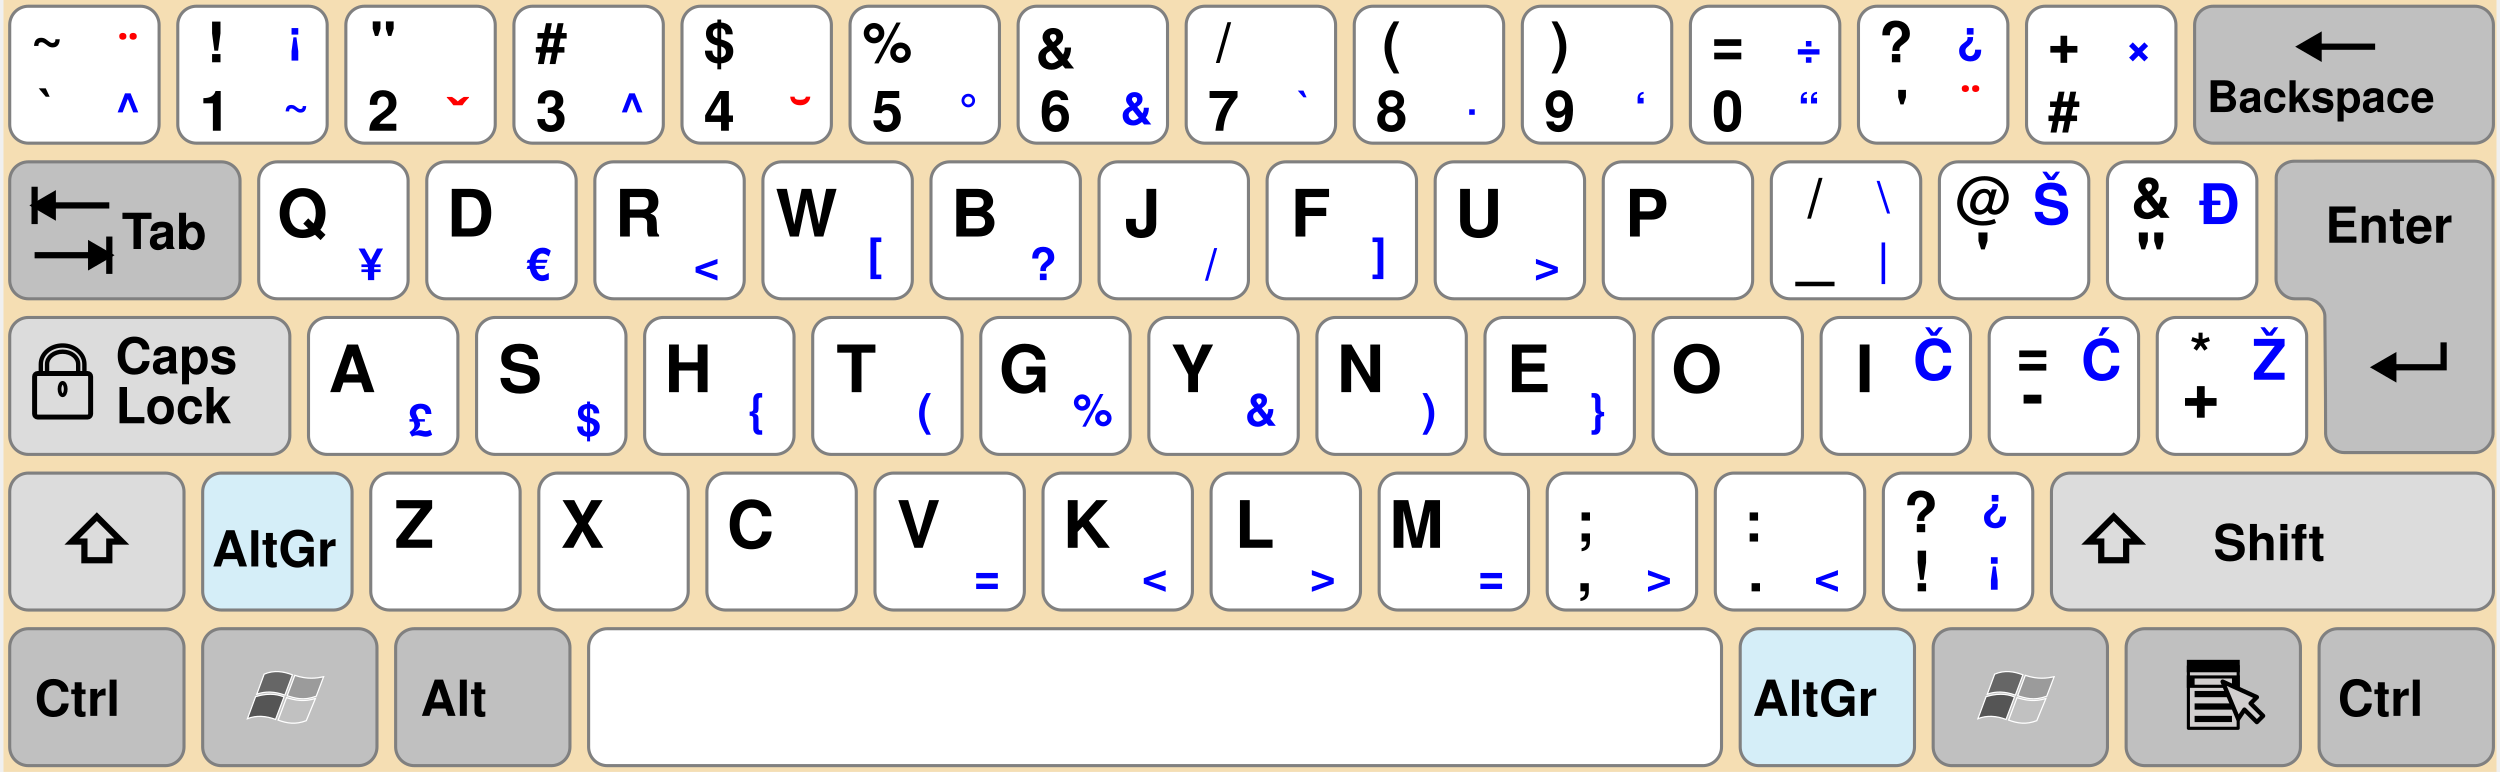
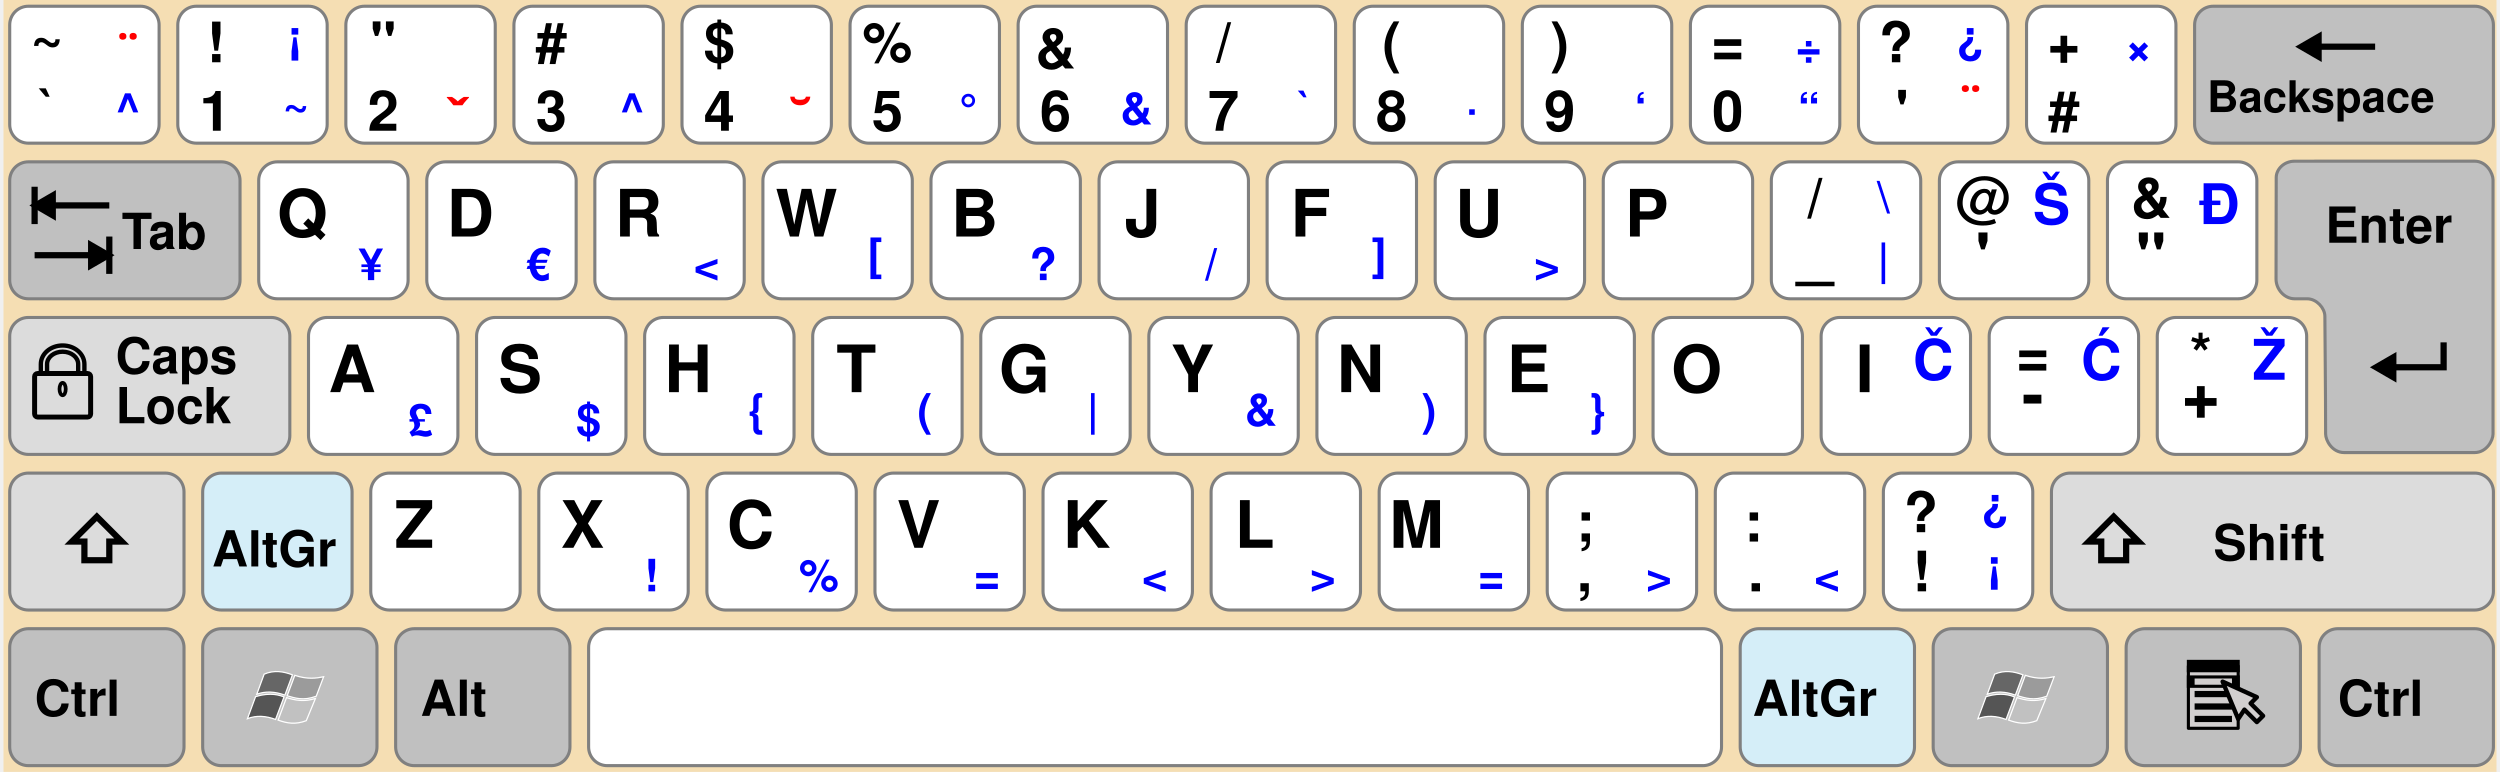
<svg xmlns="http://www.w3.org/2000/svg" xmlns:xlink="http://www.w3.org/1999/xlink" id="svg2" version="1.0" xml:space="preserve" width="800" height="247" viewBox="0 0 801 248" style="display:inline">
  <defs id="defs4">
    <marker id="TriangleOutM" style="overflow:visible" orient="auto" refY="0" refX="0">
      <path id="path4356" style="fill-rule:evenodd;stroke:black;stroke-width:1pt;marker-start:none" d="M 5.77,0 -2.88,5 -2.88,-5 5.77,0 z" transform="scale(0.4,0.4)" />
    </marker>
    <style id="style6" type="text/css">
    

      text            { writing-mode:lr-tb;font-weight:bold;font-family:Nimbus Sans L, Arial, sans-serif ;}

      #T_others       { font-size:16px; text-align:start ;text-anchor:start ;}
      #T_alterninsc   { font-size:14px; fill:dimgray    ;fill-opacity:1 ;stroke:none; text-align:start ;text-anchor:start ;}
      #T_stdletters   { font-size:21px; fill:black      ;fill-opacity:1 ;stroke:none; text-align:center;text-anchor:middle;}
      #T_stdspecial   { font-size:18px; fill:black      ;fill-opacity:1 ;stroke:none; text-align:center;text-anchor:middle;}
      #T_intodisuse   { font-size:18px; fill:dimgray    ;fill-opacity:1 ;stroke:none; text-align:center;text-anchor:middle;}
      #T_AltGr        { font-size:18px; fill:blue       ;fill-opacity:1 ;stroke:none; text-align:center;text-anchor:middle;}
      #T_AltGrSh      { font-size:18px; fill:dodgerblue ;fill-opacity:1 ;stroke:none; text-align:center;text-anchor:middle;}
      #T_UpAltGr      { font-size:18px; fill:skyblue    ;fill-opacity:1 ;stroke:none; text-align:center;text-anchor:middle;}
      .T_DeadKey      { font-size:21px; fill:red        ;font-family:sans ;}

      #T_Lx_AltGr     { font-size:18px; fill:purple     ;fill-opacity:1 ;stroke:none; text-align:center;text-anchor:middle;}
      #T_Lx_AltGrSh   { font-size:18px; fill:blueviolet ;fill-opacity:1 ;stroke:none; text-align:center;text-anchor:middle;}
      .T_Lx_UpAltGr   { font-size:18px; fill:violet     ;font-family:Sans ;}
      .T_Lx_DeadKey   { font-size:21px; fill:darkorange ;fill-opacity:1 ;stroke:darkorange;stroke-width:0.6;}

      .T_size_s       { font-size:12px; fill:black      ;fill-opacity:1 ;stroke:none; text-align:start ;text-anchor:start ; }
      .T_size_L       { font-size:21px; }

      #GlyphKey       { fill:white      ;stroke:grey   ;stroke-width:1;}
      #ModifKey       { fill:gainsboro  ;stroke:grey   ;stroke-width:1;}
      #OtherKey       { fill:silver     ;stroke:grey   ;stroke-width:1;}
      .K_AltGr        { fill:#D5EEF8    ;stroke:grey   ;stroke-width:1;}

     
    </style>
  </defs>
  <g id="layer1" style="display:inline">
    <rect id="Bckgrd" x="0" y="0" width="801" height="248" style="fill:wheat;stroke:none" />
  </g>
  <g id="layer2" style="display:inline">
    <g id="GlyphKey">
      <rect id="K_kb2a" x="2" y="2" width="48" height="44" rx="6" ry="6" />
      <use id="K_kb2b" xlink:href="#K_kb2a" transform="translate(54,0)" />
      <use id="K_kb2c" xlink:href="#K_kb2a" transform="translate(108,0)" />
      <use id="K_kb2d" xlink:href="#K_kb2a" transform="translate(162,0)" />
      <use id="K_kb2e" xlink:href="#K_kb2a" transform="translate(216,0)" />
      <use id="K_kb2f" xlink:href="#K_kb2a" transform="translate(270,0)" />
      <use id="K_kb2g" xlink:href="#K_kb2a" transform="translate(324,0)" />
      <use id="K_kb2h" xlink:href="#K_kb2a" transform="translate(378,0)" />
      <use id="K_kb2i" xlink:href="#K_kb2a" transform="translate(432,0)" />
      <use id="K_kb2j" xlink:href="#K_kb2a" transform="translate(486,0)" />
      <use id="K_kb2k" xlink:href="#K_kb2a" transform="translate(540,0)" />
      <use id="K_kb2l" xlink:href="#K_kb2a" transform="translate(594,0)" />
      <use id="K_kb2m" xlink:href="#K_kb2a" transform="translate(648,0)" />
      <use id="K_kb3b" xlink:href="#K_kb2a" transform="translate(80,50)" />
      <use id="K_kb3c" xlink:href="#K_kb2a" transform="translate(134,50)" />
      <use id="K_kb3d" xlink:href="#K_kb2a" transform="translate(188,50)" />
      <use id="K_kb3e" xlink:href="#K_kb2a" transform="translate(242,50)" />
      <use id="K_kb3f" xlink:href="#K_kb2a" transform="translate(296,50)" />
      <use id="K_kb3g" xlink:href="#K_kb2a" transform="translate(350,50)" />
      <use id="K_kb3h" xlink:href="#K_kb2a" transform="translate(404,50)" />
      <use id="K_kb3i" xlink:href="#K_kb2a" transform="translate(458,50)" />
      <use id="K_kb3j" xlink:href="#K_kb2a" transform="translate(512,50)" />
      <use id="K_kb3k" xlink:href="#K_kb2a" transform="translate(566,50)" />
      <use id="K_kb3l" xlink:href="#K_kb2a" transform="translate(620,50)" />
      <use id="K_kb3m" xlink:href="#K_kb2a" transform="translate(674,50)" />
      <use id="K_kb4b" xlink:href="#K_kb2a" transform="translate(96,100)" />
      <use id="K_kb4c" xlink:href="#K_kb2a" transform="translate(150,100)" />
      <use id="K_kb4d" xlink:href="#K_kb2a" transform="translate(204,100)" />
      <use id="K_kb4e" xlink:href="#K_kb2a" transform="translate(258,100)" />
      <use id="K_kb4f" xlink:href="#K_kb2a" transform="translate(312,100)" />
      <use id="K_kb4g" xlink:href="#K_kb2a" transform="translate(366,100)" />
      <use id="K_kb4h" xlink:href="#K_kb2a" transform="translate(420,100)" />
      <use id="K_kb4i" xlink:href="#K_kb2a" transform="translate(474,100)" />
      <use id="K_kb4j" xlink:href="#K_kb2a" transform="translate(528,100)" />
      <use id="K_kb4k" xlink:href="#K_kb2a" transform="translate(582,100)" />
      <use id="K_kb4l" xlink:href="#K_kb2a" transform="translate(636,100)" />
      <use id="K_kb4m" xlink:href="#K_kb2a" transform="translate(690,100)" />
      <use id="K_kb5b" xlink:href="#K_kb2a" transform="translate(62,150)" class="K_AltGr" />
      <use id="K_kb5c" xlink:href="#K_kb2a" transform="translate(116,150)" />
      <use id="K_kb5d" xlink:href="#K_kb2a" transform="translate(170,150)" />
      <use id="K_kb5e" xlink:href="#K_kb2a" transform="translate(224,150)" />
      <use id="K_kb5f" xlink:href="#K_kb2a" transform="translate(278,150)" />
      <use id="K_kb5g" xlink:href="#K_kb2a" transform="translate(332,150)" />
      <use id="K_kb5h" xlink:href="#K_kb2a" transform="translate(386,150)" />
      <use id="K_kb5i" xlink:href="#K_kb2a" transform="translate(440,150)" />
      <use id="K_kb5j" xlink:href="#K_kb2a" transform="translate(494,150)" />
      <use id="K_kb5k" xlink:href="#K_kb2a" transform="translate(548,150)" />
      <use id="K_kb5l" xlink:href="#K_kb2a" transform="translate(602,150)" />
      <rect id="K_kb6d" x="188" y="202" width="364" height="44" rx="6" ry="6" />
    </g>
    <g id="ModifKey">
      <rect id="K_kb4a" x="2" y="102" width="90" height="44" rx="6" ry="6" />
      <rect id="K_kb5a" x="2" y="152" width="56" height="44" rx="6" ry="6" />
      <rect id="K_kb5m" x="658" y="152" width="142" height="44" rx="6" ry="6" />
      <rect id="K_kb6k" x="558" y="202" width="56" height="44" rx="6" ry="6" class="K_AltGr" />
    </g>
    <g id="OtherKey">
      <rect id="K_kb2n" x="704" y="2" width="96" height="44" rx="6" ry="6" />
      <rect id="K_kb3a" x="2" y="52" width="74" height="44" rx="6" ry="6" />
      <path id="K_kb3n" d="M 736.16,51.79 C 732.72,51.79 730.23,54.35 730.22,57.03 L 730.16,89.63 C 730.15,92.94 732.85,96 736.16,96         L 740.15,96 C 743.231,96 745.85,99.04 745.85,101.59 745.85,104.14 746.09,126.16 746.09,139.44 746.09,141.43           748.11,145.41 752.09,145.41 766.03,145.41 779.97,145.41 793.91,145.41 797.89,145.41 799.88,141.43 799.88,139.44           799.88,112.22 799.88,85 799.88,57.78 799.88,55.79 797.89,51.78 793.91,51.78 z" />
      <rect id="K_kb6a" x="2" y="202" width="56" height="44" rx="6" ry="6" />
      <rect id="K_kb6b" x="64" y="202" width="56" height="44" rx="6" ry="6" />
      <rect id="K_kb6c" x="126" y="202" width="56" height="44" rx="6" ry="6" />
      <rect id="K_kb6l" x="620" y="202" width="56" height="44" rx="6" ry="6" />
      <rect id="K_kb6m" x="682" y="202" width="56" height="44" rx="6" ry="6" />
      <rect id="K_kb6n" x="744" y="202" width="56" height="44" rx="6" ry="6" />
    </g>
  </g>
  <g id="DrawedInscr" style="display:inline">
    <g id="S_kb6b" style="stroke:white;stroke-width:0.4">
      <path id="WinLogo-1" style="fill:#666" d="M 81.38,223.05 C 84.27,222 87.28,222.2 90.41,223.34 L 92.84,216.82 C 89.92,215.72 86.95,215.23 83.75,216.6 L 81.38,223.05 z" />
      <path id="WinLogo-2" style="fill:#9b9b9b" d="M 93.6,216.98 C 97.71,218.37 100.64,217.9 102.86,217.44 L 100.48,223.7 C 96.21,225.27 93.64,224.25 91.14,223.55 L 93.6,216.98 z" />
      <path id="WinLogo-3" style="fill:#c1c1c1" d="M 90.94,224.13 C 93.69,225.01 96.58,225.56 100.22,224.43 L 97.29,231.55 C 93.82,232.87 91.18,232.42 88.23,231.37 L 90.94,224.13 z" />
      <path id="WinLogo-4" style="fill:#555" d="M 78.38,230.91 C 81.31,229.76 84.33,230 87.41,231.16 L 90.14,223.9 C 88.86,223.47 86,222.29 81,223.82 L 78.38,230.91 z" />
    </g>
    <use id="S_kb6l" xlink:href="#S_kb6b" transform="translate(556,0)" x="0" y="0" width="1" height="1" />
    <g id="S_kb6m">
      <rect id="Menu-1" x="702" y="214" width="16" height="20" style="fill:#d2cfcf;stroke:black;stroke-width:1;stroke-linecap:round;stroke-linejoin:round" />
      <path id="Menu-2" style="fill:none;stroke:black;stroke-width:4;stroke-linecap:square;stroke-linejoin:miter" d="M 703.5,214 716.5,214 M 703.5,219 716.5,219" />
      <path id="Menu-3" style="fill:none;stroke:black;stroke-width:2;stroke-linecap:square;stroke-linejoin:miter" d="M 705,223 715,223 M 705,227 715,227 M 705,231 715,231" />
      <path id="Menu-4" style="fill:none;stroke:#d2cfcf;stroke-width:2;stroke-linecap:square;stroke-linejoin:miter" d="M 705,219 715,219" />
      <path id="Menu-arrow" style="fill:#d2cfcf;stroke:black;stroke-width:1.4;stroke-linecap:butt;stroke-linejoin:round" d="M 718,231 720,228 724,232 726,230 722,226 724,224 713,219 718,231 z" />
    </g>
    <path id="S_kb2n" style="fill:none;stroke:black;stroke-width:2;marker-end:url(#TriangleOutM)" d="M 762,15 742,15" />
    <g id="sublayer3a" style="display:inline">
      <path id="S_kb3a-l1" style="fill:none;stroke:black;stroke-width:2;marker-end:url(#TriangleOutM)" d="M 34,66 14,66" />
      <path id="S_kb3a-l2" style="fill:none;stroke:black;stroke-width:2" d="M 10,60 10,72" />
      <path id="S_kb3a-r1" style="fill:none;stroke:black;stroke-width:2;marker-end:url(#TriangleOutM)" d="M 10,82 30,82" />
      <path id="S_kb3a-r2" style="fill:none;stroke:black;stroke-width:2" d="M 34,76 34,88" />
      <path id="S_kb5a" style="fill:none;stroke:black;stroke-width:2" d="M 30,166 22,174 26,174 26,180 34,180 34,174 38,174 z" />
      <use id="S_kb5n" xlink:href="#S_kb5a" transform="translate(648,0)" x="0" y="0" width="1" height="1" />
      <path id="S_kb3n" style="fill:none;stroke:black;stroke-width:2;marker-end:url(#TriangleOutM)" d="M 784,110 784,118 766,118" />
      <g id="S_kb4a">
        <rect id="CapsLock-1" x="10" y="120" width="18" height="14" ry="1" rx="1" style="fill:none;stroke:black;stroke-width:1.6" />
        <path id="CapsLock-2" style="fill:none;stroke:black;stroke-width:1.4" d="M 12,120 v-3 a7,6 0 0,1 14,0 v3 m-12,0 v-3 a5,4 0 0,1 10,0 v3" />
        <ellipse id="CapsLock-3" cx="19" cy="125" rx="1" ry="2" style="fill:none;stroke:black;stroke-width:1.2" />
      </g>
    </g>
  </g>
  <g id="en-uk" style="display:inline">
    <g id="T_stdletters">
      <use xlink:href="#key_AD01_level_1" transform="translate(96, 76)" />
      <use xlink:href="#key_AD02_level_1" transform="translate(150, 76)" />
      <use xlink:href="#key_AD03_level_1" transform="translate(204, 76)" />
      <use xlink:href="#key_AD04_level_1" transform="translate(258, 76)" />
      <use xlink:href="#key_AD05_level_1" transform="translate(312, 76)" />
      <use xlink:href="#key_AD06_level_1" transform="translate(366, 76)" />
      <use xlink:href="#key_AD07_level_1" transform="translate(420, 76)" />
      <use xlink:href="#key_AD08_level_1" transform="translate(474, 76)" />
      <use xlink:href="#key_AD09_level_1" transform="translate(528, 76)" />
      <use xlink:href="#key_AD10_level_1" transform="translate(582, 76)" />
      <use xlink:href="#key_AD11_level_1" transform="translate(636, 76)" />
      <use xlink:href="#key_AD12_level_1" transform="translate(690, 76)" />
      <use xlink:href="#key_AC01_level_1" transform="translate(112, 126)" />
      <use xlink:href="#key_AC02_level_1" transform="translate(166, 126)" />
      <use xlink:href="#key_AC03_level_1" transform="translate(220, 126)" />
      <use xlink:href="#key_AC04_level_1" transform="translate(274, 126)" />
      <use xlink:href="#key_AC05_level_1" transform="translate(328, 126)" />
      <use xlink:href="#key_AC06_level_1" transform="translate(382, 126)" />
      <use xlink:href="#key_AC07_level_1" transform="translate(436, 126)" />
      <use xlink:href="#key_AC08_level_1" transform="translate(490, 126)" />
      <use xlink:href="#key_AC09_level_1" transform="translate(544, 126)" />
      <use xlink:href="#key_AC10_level_1" transform="translate(598, 126)" />
      <use xlink:href="#key_AC11_level_1" transform="translate(652, 126)" />
      <use xlink:href="#key_BKSL_level_1" transform="translate(706, 126)" />
      <use xlink:href="#key_AB01_level_1" transform="translate(132, 176)" />
      <use xlink:href="#key_AB02_level_1" transform="translate(186, 176)" />
      <use xlink:href="#key_AB03_level_1" transform="translate(240, 176)" />
      <use xlink:href="#key_AB04_level_1" transform="translate(294, 176)" />
      <use xlink:href="#key_AB05_level_1" transform="translate(348, 176)" />
      <use xlink:href="#key_AB06_level_1" transform="translate(402, 176)" />
      <use xlink:href="#key_AB07_level_1" transform="translate(454, 176)" />
    </g>
    <g id="T_stdspecial">
      <use xlink:href="#key_TLDE_level_1" transform="translate(14, 34)" />
      <use xlink:href="#key_AE01_level_1" transform="translate(68, 42)" />
      <use xlink:href="#key_AE02_level_1" transform="translate(122, 42)" />
      <use xlink:href="#key_AE03_level_1" transform="translate(176, 42)" />
      <use xlink:href="#key_AE04_level_1" transform="translate(230, 42)" />
      <use xlink:href="#key_AE05_level_1" transform="translate(284, 42)" />
      <use xlink:href="#key_AE06_level_1" transform="translate(338, 42)" />
      <use xlink:href="#key_AE07_level_1" transform="translate(392, 42)" />
      <use xlink:href="#key_AE08_level_1" transform="translate(446, 42)" />
      <use xlink:href="#key_AE09_level_1" transform="translate(500, 42)" />
      <use xlink:href="#key_AE10_level_1" transform="translate(554, 42)" />
      <use xlink:href="#key_AE11_level_1" transform="translate(610, 42)" />
      <use xlink:href="#key_AE12_level_1" transform="translate(662, 42)" />
      <use xlink:href="#key_LSGT_level_1" transform="translate(78, 190))" />
      <use xlink:href="#key_AB08_level_1" transform="translate(508, 190)" />
      <use xlink:href="#key_AB09_level_1" transform="translate(563, 190)" />
      <use xlink:href="#key_AB10_level_1" transform="translate(616, 190)" />
      <use xlink:href="#key_TLDE_level_2" transform="translate(14, 20)" />
      <use xlink:href="#key_AE01_level_2" transform="translate(68, 20)" />
      <use xlink:href="#key_AE02_level_2" transform="translate(122, 20)" />
      <use xlink:href="#key_AE03_level_2" transform="translate(176, 20)" />
      <use xlink:href="#key_AE04_level_2" transform="translate(230, 20)" />
      <use xlink:href="#key_AE05_level_2" transform="translate(284, 20)" />
      <use xlink:href="#key_AE06_level_2" transform="translate(338, 22)" />
      <use xlink:href="#key_AE07_level_2" transform="translate(392, 20)" />
      <use xlink:href="#key_AE08_level_2" transform="translate(446, 20)" />
      <use xlink:href="#key_AE09_level_2" transform="translate(500, 20)" />
      <use xlink:href="#key_AE10_level_2" transform="translate(554, 20)" />
      <use xlink:href="#key_AE11_level_2" transform="translate(608, 20)" />
      <use xlink:href="#key_AE12_level_2" transform="translate(662, 20)" />
      <use xlink:href="#key_AC11_level_2" transform="translate(652, 120)" />
      <use xlink:href="#key_BKSL_level_2" transform="translate(706, 120)" />
      <use xlink:href="#key_AD10_level_2" transform="translate(582, 70)" />
      <use xlink:href="#key_AD11_level_2" transform="translate(636, 70)" />
      <use xlink:href="#key_AD12_level_2" transform="translate(690, 70)" />
      <use xlink:href="#key_LSGT_level_2" transform="translate(78, 170)" />
      <use xlink:href="#key_AB08_level_2" transform="translate(508, 174)" />
      <use xlink:href="#key_AB09_level_2" transform="translate(562, 174)" />
      <use xlink:href="#key_AB10_level_2" transform="translate(616, 174)" />
    </g>
    <g id="T_AltGr">
      <use xlink:href="#key_TLDE_level_3" transform="translate(40, 40), scale(0.8)" />
      <use xlink:href="#key_AE01_level_3" transform="translate(94, 40), scale(0.8)" />
      <use xlink:href="#key_AE02_level_3" transform="translate(146, 40), scale(0.8)" />
      <use xlink:href="#key_AE03_level_3" transform="translate(202, 40), scale(0.8)" />
      <use xlink:href="#key_AE04_level_3" transform="translate(256, 40), scale(0.8)" />
      <use xlink:href="#key_AE05_level_3" transform="translate(310, 40), scale(0.8)" />
      <use xlink:href="#key_AE06_level_3" transform="translate(364, 40), scale(0.8)" />
      <use xlink:href="#key_AE07_level_3" transform="translate(418, 40), scale(0.8)" />
      <use xlink:href="#key_AE08_level_3" transform="translate(472, 40), scale(0.8)" />
      <use xlink:href="#key_AE09_level_3" transform="translate(526, 40), scale(0.8)" />
      <use xlink:href="#key_AE10_level_3" transform="translate(580, 40), scale(0.8)" />
      <use xlink:href="#key_AE11_level_3" transform="translate(632, 40), scale(0.8)" />
      <use xlink:href="#key_AD01_level_3" transform="translate(118, 90), scale(0.8)" />
      <use xlink:href="#key_AD02_level_3" transform="translate(172, 90), scale(0.8)" />
      <use xlink:href="#key_AD03_level_3" transform="translate(226, 90), scale(0.8)" />
      <use xlink:href="#key_AD04_level_3" transform="translate(280, 90), scale(0.8)" />
      <use xlink:href="#key_AD05_level_3" transform="translate(334, 90), scale(0.8)" />
      <use xlink:href="#key_AD06_level_3" transform="translate(388, 90), scale(0.8)" />
      <use xlink:href="#key_AD07_level_3" transform="translate(442, 90), scale(0.8)" />
      <use xlink:href="#key_AD08_level_3" transform="translate(496, 90), scale(0.8)" />
      <use xlink:href="#key_AD09_level_3" transform="translate(550, 90), scale(0.8)" />
      <use xlink:href="#key_AD10_level_3" transform="translate(604, 90), scale(0.8)" />
      <use xlink:href="#key_AD11_level_3" transform="translate(658, 72)" />
      <use xlink:href="#key_AD12_level_3" transform="translate(712, 72)" />
      <use xlink:href="#key_AC01_level_3" transform="translate(134, 140), scale(0.8)" />
      <use xlink:href="#key_AC02_level_3" transform="translate(188, 140), scale(0.8)" />
      <use xlink:href="#key_AC03_level_3" transform="translate(242, 140), scale(0.8)" />
      <use xlink:href="#key_AC04_level_3" transform="translate(296, 140), scale(0.8)" />
      <use xlink:href="#key_AC05_level_3" transform="translate(350, 140), scale(0.8)" />
      <use xlink:href="#key_AC06_level_3" transform="translate(404, 140), scale(0.8)" />
      <use xlink:href="#key_AC07_level_3" transform="translate(458, 140), scale(0.8)" />
      <use xlink:href="#key_AC08_level_3" transform="translate(512, 140), scale(0.8)" />
      <use xlink:href="#key_AC09_level_3" transform="translate(566, 140), scale(0.8)" />
      <use xlink:href="#key_AC10_level_3" transform="translate(620, 122)" />
      <use xlink:href="#key_AC11_level_3" transform="translate(674, 122)" />
      <use xlink:href="#key_BKSL_level_3" transform="translate(728, 122)" />
      <use xlink:href="#key_LSGT_level_3" transform="translate(102, 190), scale(0.8)" />
      <use xlink:href="#key_AB01_level_3" transform="translate(154, 190), scale(0.8)" />
      <use xlink:href="#key_AB02_level_3" transform="translate(208, 190), scale(0.8)" />
      <use xlink:href="#key_AB03_level_3" transform="translate(262, 190), scale(0.8)" />
      <use xlink:href="#key_AB04_level_3" transform="translate(316, 190), scale(0.8)" />
      <use xlink:href="#key_AB05_level_3" transform="translate(370, 190), scale(0.8)" />
      <use xlink:href="#key_AB06_level_3" transform="translate(424, 190), scale(0.8)" />
      <use xlink:href="#key_AB07_level_3" transform="translate(478, 190), scale(0.8)" />
      <use xlink:href="#key_AB08_level_3" transform="translate(532, 190), scale(0.8)" />
      <use xlink:href="#key_AB09_level_3" transform="translate(586, 190), scale(0.8)" />
      <use xlink:href="#key_AB10_level_3" transform="translate(640, 190), scale(0.8)" />
      <use xlink:href="#key_TLDE_level_4" transform="translate(40, 20), scale(0.8)" />
      <use xlink:href="#key_AE01_level_4" transform="translate(94, 20), scale(0.8)" />
      <use xlink:href="#key_AE10_level_4" transform="translate(580, 20), scale(0.8)" />
      <use xlink:href="#key_AE11_level_4" transform="translate(632, 20), scale(0.8)" />
      <use xlink:href="#key_AE12_level_4" transform="translate(686, 20), scale(0.8)" />
      <use xlink:href="#key_AD07_level_4" transform="translate(442, 70), scale(0.8)" />
      <use xlink:href="#key_AD08_level_4" transform="translate(496, 70), scale(0.8)" />
      <use xlink:href="#key_AD09_level_4" transform="translate(550, 70), scale(0.8)" />
      <use xlink:href="#key_AD10_level_4" transform="translate(604, 70), scale(0.8)" />
      <use xlink:href="#key_AC07_level_4" transform="translate(458, 120), scale(0.8)" />
      <use xlink:href="#key_AC08_level_4" transform="translate(512, 120), scale(0.8)" />
      <use xlink:href="#key_AC09_level_4" transform="translate(566, 120), scale(0.8)" />
      <use xlink:href="#key_AB07_level_4" transform="translate(478, 170), scale(0.8)" />
      <use xlink:href="#key_AB10_level_4" transform="translate(640, 170), scale(0.8)" />
    </g>
    <g id="T_others">
      <text id="T_kb6k" x="67" y="182">AltGr</text>
      <text id="T_kb6a" x="10" y="230">Ctrl</text>
      <text id="T_kb6c" x="134" y="230">Alt</text>
      <text id="T_kb6k" x="562" y="230">AltGr</text>
      <text id="T_kb6n" x="750" y="230">Ctrl</text>
      <text id="T_kb3a" x="38" y="80">Tab</text>
      <text id="T_kb3n" x="746" y="78">Enter</text>
      <text id="T_kb4a1" x="36" y="120">Caps</text>
      <text id="T_kb4a2" x="36" y="136">Lock</text>
      <text id="T_kb5m" x="710" y="180">Shift</text>
      <text id="T_kb2n1" x="708" y="36" style="font-size:14px;">Backspace</text>
    </g>
    <g id="keymap" style="display:none">
      <text id="key_TLDE_level_1" y="8">`</text>
      <text id="key_AE01_level_1">1</text>
      <text id="key_AE02_level_1">2</text>
      <text id="key_AE03_level_1">3</text>
      <text id="key_AE04_level_1">4</text>
      <text id="key_AE05_level_1">5</text>
      <text id="key_AE06_level_1">6</text>
      <text id="key_AE07_level_1">7</text>
      <text id="key_AE08_level_1">8</text>
      <text id="key_AE09_level_1">9</text>
      <text id="key_AE10_level_1">0</text>
      <text id="key_AE11_level_1">'</text>
      <text id="key_AE12_level_1">#</text>
      <text id="key_AD01_level_1">Q</text>
      <text id="key_AD02_level_1">D</text>
      <text id="key_AD03_level_1">R</text>
      <text id="key_AD04_level_1">W</text>
      <text id="key_AD05_level_1">B</text>
      <text id="key_AD06_level_1">J</text>
      <text id="key_AD07_level_1">F</text>
      <text id="key_AD08_level_1">U</text>
      <text id="key_AD09_level_1">P</text>
      <text id="key_AD10_level_1" y="12">_</text>
      <text id="key_AD11_level_1" y="14">'</text>
      <text id="key_AD12_level_1" y="14">"</text>
      <text id="key_AC01_level_1">A</text>
      <text id="key_AC02_level_1">S</text>
      <text id="key_AC03_level_1">H</text>
      <text id="key_AC04_level_1">T</text>
      <text id="key_AC05_level_1">G</text>
      <text id="key_AC06_level_1">Y</text>
      <text id="key_AC07_level_1">N</text>
      <text id="key_AC08_level_1">E</text>
      <text id="key_AC09_level_1">O</text>
      <text id="key_AC10_level_1">I</text>
      <text id="key_AC11_level_1" y="8">-</text>
      <text id="key_BKSL_level_1" y="8">+</text>
      <text id="key_LSGT_level_1" />
      <text id="key_AB01_level_1">Z</text>
      <text id="key_AB02_level_1">X</text>
      <text id="key_AB03_level_1">C</text>
      <text id="key_AB04_level_1">V</text>
      <text id="key_AB05_level_1">K</text>
      <text id="key_AB06_level_1">L</text>
      <text id="key_AB07_level_1">M</text>
      <text id="key_AB08_level_1">,</text>
      <text id="key_AB09_level_1">.</text>
      <text id="key_AB10_level_1">!</text>
      <text id="key_TLDE_level_2">~</text>
      <text id="key_AE01_level_2">!</text>
      <text id="key_AE02_level_2">"</text>
      <text id="key_AE03_level_2">#</text>
      <text id="key_AE04_level_2">$</text>
      <text id="key_AE05_level_2">%</text>
      <text id="key_AE06_level_2">&amp;</text>
      <text id="key_AE07_level_2">/</text>
      <text id="key_AE08_level_2">(</text>
      <text id="key_AE09_level_2">)</text>
      <text id="key_AE10_level_2">=</text>
      <text id="key_AE11_level_2">?</text>
      <text id="key_AE12_level_2">+</text>
      <text id="key_AD01_level_2" />
      <text id="key_AD02_level_2" />
      <text id="key_AD03_level_2" />
      <text id="key_AD04_level_2" />
      <text id="key_AD05_level_2" />
      <text id="key_AD06_level_2" />
      <text id="key_AD07_level_2" />
      <text id="key_AD08_level_2" />
      <text id="key_AD09_level_2" />
      <text id="key_AD10_level_2">/</text>
      <text id="key_AD11_level_2">@</text>
      <text id="key_AD12_level_2">&amp;</text>
      <text id="key_AC01_level_2" />
      <text id="key_AC02_level_2" />
      <text id="key_AC03_level_2" />
      <text id="key_AC04_level_2" />
      <text id="key_AC05_level_2" />
      <text id="key_AC06_level_2" />
      <text id="key_AC07_level_2" />
      <text id="key_AC08_level_2" />
      <text id="key_AC09_level_2" />
      <text id="key_AC10_level_2" />
      <text id="key_AC11_level_2">=</text>
      <text id="key_BKSL_level_2">*</text>
      <text id="key_LSGT_level_2" />
      <text id="key_AB01_level_2" />
      <text id="key_AB02_level_2" />
      <text id="key_AB03_level_2" />
      <text id="key_AB04_level_2" />
      <text id="key_AB05_level_2" />
      <text id="key_AB06_level_2" />
      <text id="key_AB07_level_2" />
      <text id="key_AB08_level_2">;</text>
      <text id="key_AB09_level_2">:</text>
      <text id="key_AB10_level_2" y="-3">?</text>
      <text id="key_TLDE_level_3">^</text>
      <text id="key_AE01_level_3">~</text>
      <text id="key_AE02_level_3" y="5" class="T_DeadKey">ˇ</text>
      <text id="key_AE03_level_3">^</text>
      <text id="key_AE04_level_3" y="5" class="T_DeadKey">˘</text>
      <text id="key_AE05_level_3">°</text>
      <text id="key_AE06_level_3">&amp;</text>
      <text id="key_AE07_level_3">`</text>
      <text id="key_AE08_level_3">·</text>
      <text id="key_AE09_level_3">‘</text>
      <text id="key_AE10_level_3">“</text>
      <text id="key_AE11_level_3" class="T_DeadKey">¨</text>
      <text id="key_AE12_level_3">#</text>
      <text id="key_AD01_level_3">¥</text>
      <text id="key_AD02_level_3">€</text>
      <text id="key_AD03_level_3">&lt;</text>
      <text id="key_AD04_level_3" y="-4">[</text>
      <text id="key_AD05_level_3">?</text>
      <text id="key_AD06_level_3">/</text>
      <text id="key_AD07_level_3" y="-4">]</text>
      <text id="key_AD08_level_3">&gt;</text>
      <text id="key_AD09_level_3" />
      <text id="key_AD10_level_3" y="-2">|</text>
      <text id="key_AD11_level_3">Š</text>
      <text id="key_AD12_level_3">Đ</text>
      <text id="key_AC01_level_3">£</text>
      <text id="key_AC02_level_3">$</text>
      <text id="key_AC03_level_3" y="-4">{</text>
      <text id="key_AC04_level_3" y="-4">(</text>
-       <text id="key_AC05_level_3" y="-4">%</text>
+       <text id="key_AC05_level_3" y="-4">|</text>
      <text id="key_AC06_level_3" y="-4">&amp;</text>
      <text id="key_AC07_level_3" y="-4">)</text>
      <text id="key_AC08_level_3" y="-4">}</text>
      <text id="key_AC09_level_3" />
      <text id="key_AC10_level_3">Č</text>
      <text id="key_AC11_level_3">Ć</text>
      <text id="key_BKSL_level_3">Ž</text>
      <text id="key_LSGT_level_3" />
      <text id="key_AB01_level_3" />
-       <text id="key_AB02_level_3" />
-       <text id="key_AB03_level_3" />
+       <text id="key_AB02_level_3">!</text>
+       <text id="key_AB03_level_3">%</text>
      <text id="key_AB04_level_3">=</text>
      <text id="key_AB05_level_3">&lt;</text>
      <text id="key_AB06_level_3">&gt;</text>
      <text id="key_AB07_level_3">=</text>
      <text id="key_AB08_level_3">&gt;</text>
      <text id="key_AB09_level_3">&lt;</text>
      <text id="key_AB10_level_3" y="-4">¡</text>
      <text id="key_TLDE_level_4" y="4" class="T_DeadKey">¨</text>
      <text id="key_AE01_level_4" y="-4">¡</text>
      <text id="key_AE10_level_4">÷</text>
      <text id="key_AE11_level_4" y="-4">¿</text>
      <text id="key_AE12_level_4">×</text>
      <text id="key_AD10_level_4" y="-2">\</text>
      <text id="key_AB10_level_4" y="-4">¿</text>
    </g>
  </g>
</svg>
